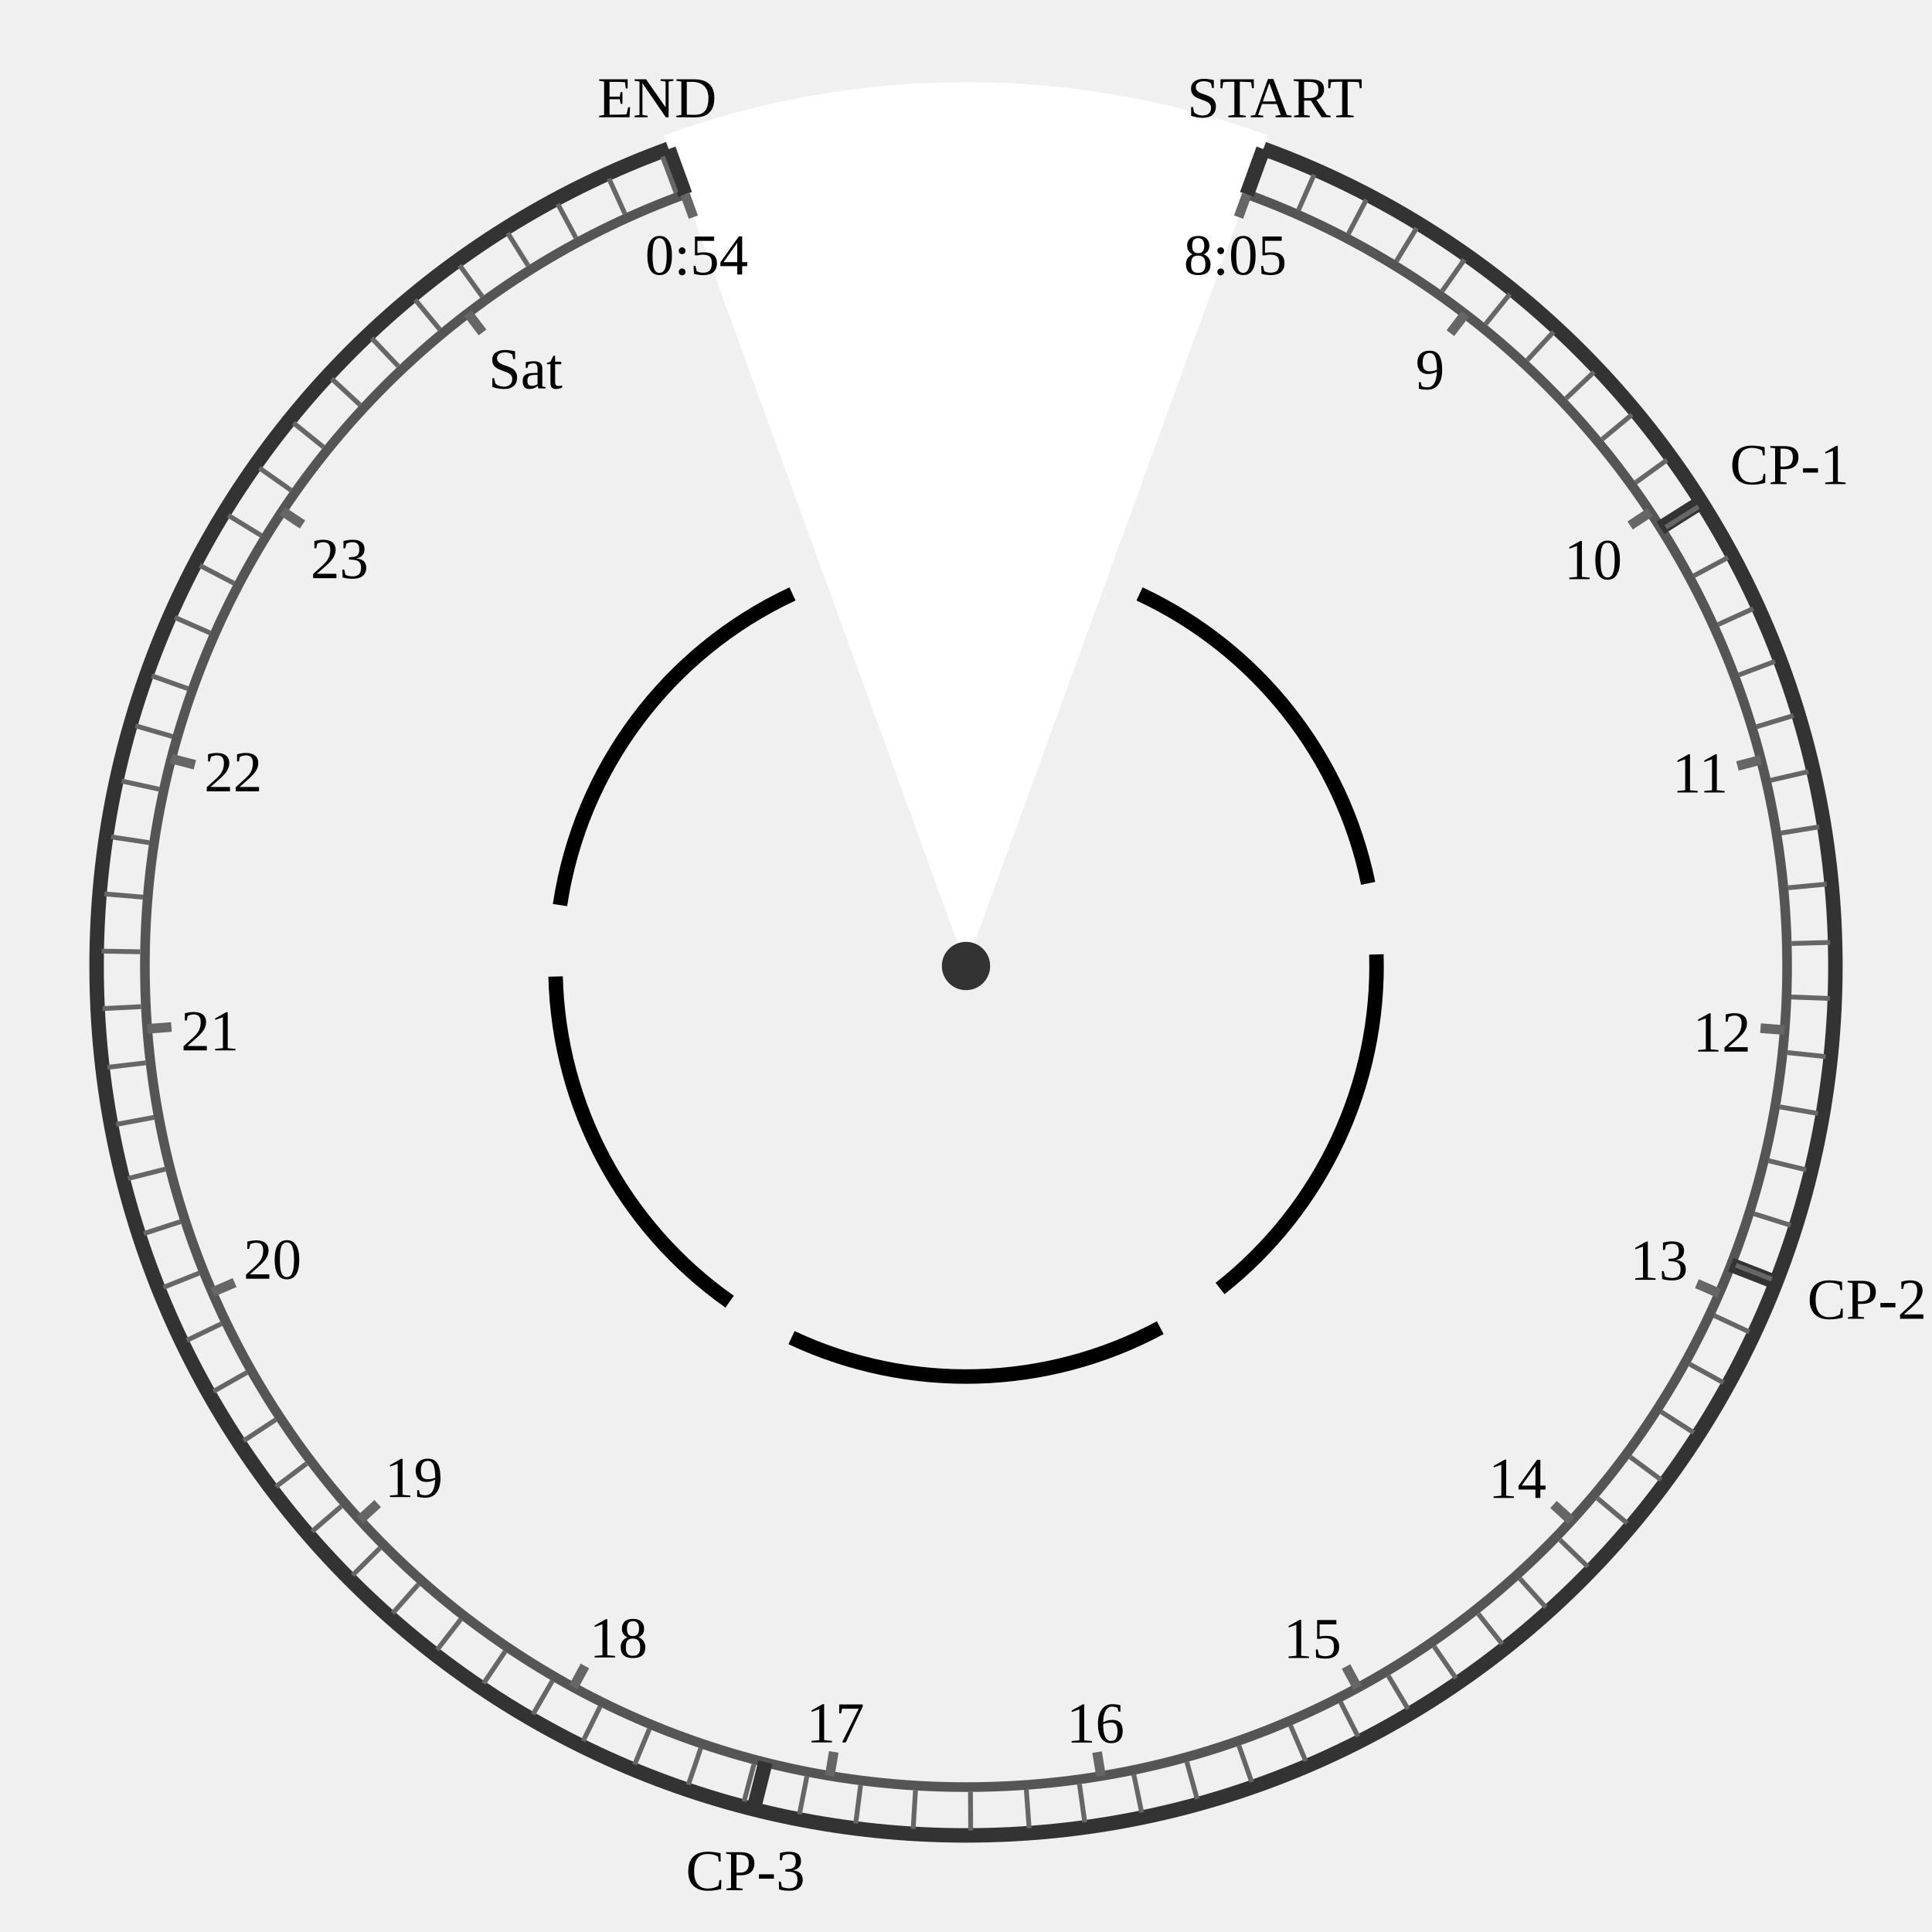
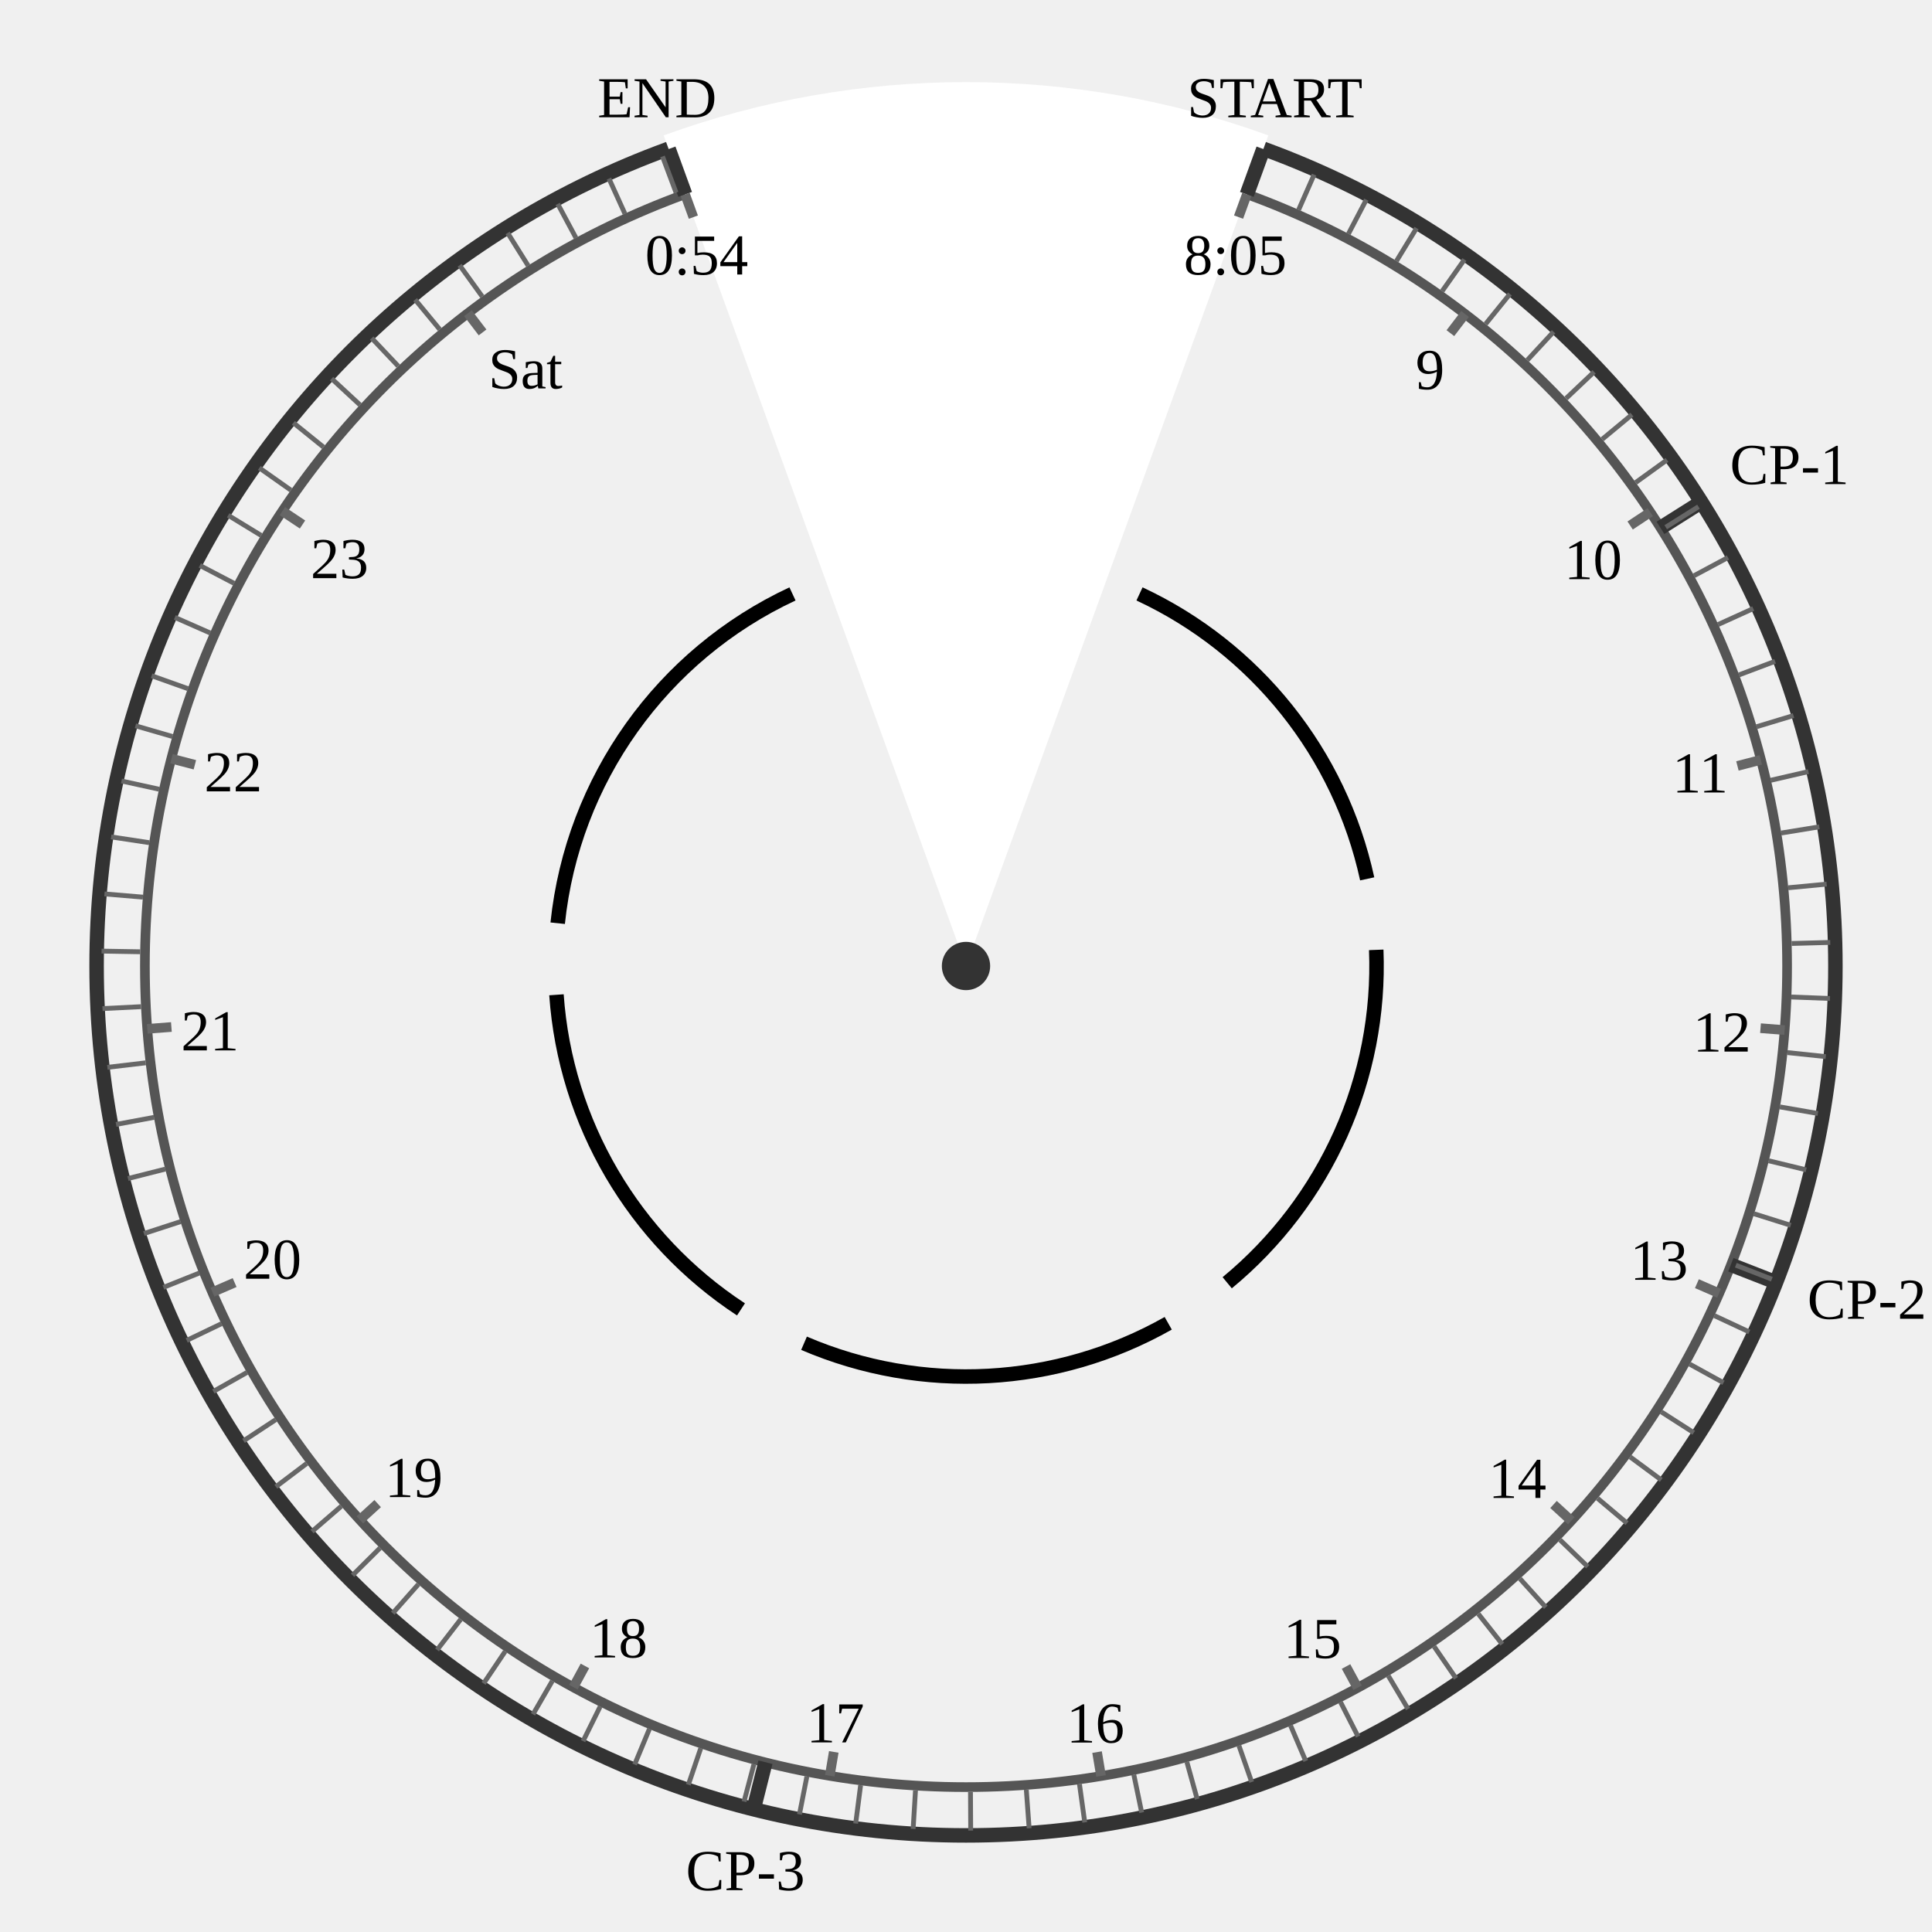
<svg xmlns="http://www.w3.org/2000/svg" height="400" viewBox="0 0 400 400" width="400">
  <g font-size="12" id="world" shape-rendering="geometricPrecision">
    <circle cx="200" cy="200" fill="#f0f0f0" r="180" stroke="#333" stroke-width="3" />
    <circle cx="200" cy="200" fill="#f0f0f0" r="170" stroke="#555" stroke-width="2" />
    <path d="M 200 200 L 137.41 28.036 A 183 183 0 0 1 262.59 28.036 Z" fill="white" stroke="white" stroke-width="0" />
    <g>
      <g transform="translate(200, 200)">
        <path d="M0,-170 L0,-180" stroke="#333" stroke-width="3" transform="rotate(20)" />
        <path d="M0,-170 L0,-180" stroke="#333" stroke-width="3" transform="rotate(57.75251)" />
        <path d="M0,-170 L0,-180" stroke="#333" stroke-width="3" transform="rotate(111.3354)" />
        <path d="M0,-170 L0,-180" stroke="#333" stroke-width="3" transform="rotate(194.1357)" />
        <path d="M0,-170 L0,-180" stroke="#333" stroke-width="3" transform="rotate(340)" />
        <path d="M0,-171 L0,-179" stroke="#666" stroke-width="1" transform="rotate(23.74393)" />
        <path d="M0,-171 L0,-179" stroke="#666" stroke-width="1" transform="rotate(27.58031)" />
        <path d="M0,-171 L0,-179" stroke="#666" stroke-width="1" transform="rotate(31.40852)" />
        <path d="M0,-171 L0,-179" stroke="#666" stroke-width="1" transform="rotate(35.20484)" />
        <path d="M0,-171 L0,-179" stroke="#666" stroke-width="1" transform="rotate(38.98573)" />
        <path d="M0,-171 L0,-179" stroke="#666" stroke-width="1" transform="rotate(42.81416)" />
        <path d="M0,-171 L0,-179" stroke="#666" stroke-width="1" transform="rotate(46.59371)" />
        <path d="M0,-171 L0,-179" stroke="#666" stroke-width="1" transform="rotate(50.37695)" />
        <path d="M0,-171 L0,-179" stroke="#666" stroke-width="1" transform="rotate(54.17246)" />
        <path d="M0,-171 L0,-179" stroke="#666" stroke-width="1" transform="rotate(57.91062)" />
        <path d="M0,-171 L0,-179" stroke="#666" stroke-width="1" transform="rotate(61.80384)" />
        <path d="M0,-171 L0,-179" stroke="#666" stroke-width="1" transform="rotate(65.58038)" />
        <path d="M0,-171 L0,-179" stroke="#666" stroke-width="1" transform="rotate(69.36377)" />
        <path d="M0,-171 L0,-179" stroke="#666" stroke-width="1" transform="rotate(73.16084)" />
        <path d="M0,-171 L0,-179" stroke="#666" stroke-width="1" transform="rotate(77.00436)" />
        <path d="M0,-171 L0,-179" stroke="#666" stroke-width="1" transform="rotate(80.7356)" />
        <path d="M0,-171 L0,-179" stroke="#666" stroke-width="1" transform="rotate(84.56457)" />
        <path d="M0,-171 L0,-179" stroke="#666" stroke-width="1" transform="rotate(88.43774)" />
        <path d="M0,-171 L0,-179" stroke="#666" stroke-width="1" transform="rotate(92.15199)" />
        <path d="M0,-171 L0,-179" stroke="#666" stroke-width="1" transform="rotate(96.01681)" />
        <path d="M0,-171 L0,-179" stroke="#666" stroke-width="1" transform="rotate(99.82163)" />
        <path d="M0,-171 L0,-179" stroke="#666" stroke-width="1" transform="rotate(103.6381)" />
        <path d="M0,-171 L0,-179" stroke="#666" stroke-width="1" transform="rotate(107.4538)" />
        <path d="M0,-171 L0,-179" stroke="#666" stroke-width="1" transform="rotate(111.239)" />
        <path d="M0,-171 L0,-179" stroke="#666" stroke-width="1" transform="rotate(115.0423)" />
        <path d="M0,-171 L0,-179" stroke="#666" stroke-width="1" transform="rotate(118.8172)" />
        <path d="M0,-171 L0,-179" stroke="#666" stroke-width="1" transform="rotate(122.6714)" />
        <path d="M0,-171 L0,-179" stroke="#666" stroke-width="1" transform="rotate(126.4709)" />
        <path d="M0,-171 L0,-179" stroke="#666" stroke-width="1" transform="rotate(130.126)" />
        <path d="M0,-171 L0,-179" stroke="#666" stroke-width="1" transform="rotate(134.0129)" />
        <path d="M0,-171 L0,-179" stroke="#666" stroke-width="1" transform="rotate(137.8824)" />
        <path d="M0,-171 L0,-179" stroke="#666" stroke-width="1" transform="rotate(141.6645)" />
        <path d="M0,-171 L0,-179" stroke="#666" stroke-width="1" transform="rotate(145.4756)" />
        <path d="M0,-171 L0,-179" stroke="#666" stroke-width="1" transform="rotate(149.2487)" />
        <path d="M0,-171 L0,-179" stroke="#666" stroke-width="1" transform="rotate(153.0322)" />
        <path d="M0,-171 L0,-179" stroke="#666" stroke-width="1" transform="rotate(156.8617)" />
        <path d="M0,-171 L0,-179" stroke="#666" stroke-width="1" transform="rotate(160.7054)" />
        <path d="M0,-171 L0,-179" stroke="#666" stroke-width="1" transform="rotate(164.4909)" />
        <path d="M0,-171 L0,-179" stroke="#666" stroke-width="1" transform="rotate(168.2757)" />
        <path d="M0,-171 L0,-179" stroke="#666" stroke-width="1" transform="rotate(172.1043)" />
        <path d="M0,-171 L0,-179" stroke="#666" stroke-width="1" transform="rotate(175.8119)" />
        <path d="M0,-171 L0,-179" stroke="#666" stroke-width="1" transform="rotate(179.6891)" />
        <path d="M0,-171 L0,-179" stroke="#666" stroke-width="1" transform="rotate(183.5056)" />
        <path d="M0,-171 L0,-179" stroke="#666" stroke-width="1" transform="rotate(187.3311)" />
        <path d="M0,-171 L0,-179" stroke="#666" stroke-width="1" transform="rotate(191.1073)" />
        <path d="M0,-171 L0,-179" stroke="#666" stroke-width="1" transform="rotate(194.8776)" />
        <path d="M0,-171 L0,-179" stroke="#666" stroke-width="1" transform="rotate(198.7319)" />
        <path d="M0,-171 L0,-179" stroke="#666" stroke-width="1" transform="rotate(202.5367)" />
        <path d="M0,-171 L0,-179" stroke="#666" stroke-width="1" transform="rotate(206.2901)" />
        <path d="M0,-171 L0,-179" stroke="#666" stroke-width="1" transform="rotate(210.0546)" />
        <path d="M0,-171 L0,-179" stroke="#666" stroke-width="1" transform="rotate(213.9151)" />
        <path d="M0,-171 L0,-179" stroke="#666" stroke-width="1" transform="rotate(217.7181)" />
        <path d="M0,-171 L0,-179" stroke="#666" stroke-width="1" transform="rotate(221.5315)" />
        <path d="M0,-171 L0,-179" stroke="#666" stroke-width="1" transform="rotate(225.1951)" />
        <path d="M0,-171 L0,-179" stroke="#666" stroke-width="1" transform="rotate(229.1488)" />
        <path d="M0,-171 L0,-179" stroke="#666" stroke-width="1" transform="rotate(232.9634)" />
        <path d="M0,-171 L0,-179" stroke="#666" stroke-width="1" transform="rotate(236.6854)" />
        <path d="M0,-171 L0,-179" stroke="#666" stroke-width="1" transform="rotate(240.5216)" />
        <path d="M0,-171 L0,-179" stroke="#666" stroke-width="1" transform="rotate(244.3382)" />
        <path d="M0,-171 L0,-179" stroke="#666" stroke-width="1" transform="rotate(248.1764)" />
        <path d="M0,-171 L0,-179" stroke="#666" stroke-width="1" transform="rotate(251.9726)" />
        <path d="M0,-171 L0,-179" stroke="#666" stroke-width="1" transform="rotate(255.7685)" />
        <path d="M0,-171 L0,-179" stroke="#666" stroke-width="1" transform="rotate(259.4415)" />
        <path d="M0,-171 L0,-179" stroke="#666" stroke-width="1" transform="rotate(263.2684)" />
        <path d="M0,-171 L0,-179" stroke="#666" stroke-width="1" transform="rotate(267.1766)" />
        <path d="M0,-171 L0,-179" stroke="#666" stroke-width="1" transform="rotate(270.987)" />
        <path d="M0,-171 L0,-179" stroke="#666" stroke-width="1" transform="rotate(274.7826)" />
        <path d="M0,-171 L0,-179" stroke="#666" stroke-width="1" transform="rotate(278.5872)" />
        <path d="M0,-171 L0,-179" stroke="#666" stroke-width="1" transform="rotate(282.3567)" />
        <path d="M0,-171 L0,-179" stroke="#666" stroke-width="1" transform="rotate(286.1308)" />
        <path d="M0,-171 L0,-179" stroke="#666" stroke-width="1" transform="rotate(289.6174)" />
        <path d="M0,-171 L0,-179" stroke="#666" stroke-width="1" transform="rotate(293.779)" />
        <path d="M0,-171 L0,-179" stroke="#666" stroke-width="1" transform="rotate(297.6018)" />
        <path d="M0,-171 L0,-179" stroke="#666" stroke-width="1" transform="rotate(301.4191)" />
        <path d="M0,-171 L0,-179" stroke="#666" stroke-width="1" transform="rotate(305.1771)" />
        <path d="M0,-171 L0,-179" stroke="#666" stroke-width="1" transform="rotate(308.9251)" />
        <path d="M0,-171 L0,-179" stroke="#666" stroke-width="1" transform="rotate(312.7971)" />
        <path d="M0,-171 L0,-179" stroke="#666" stroke-width="1" transform="rotate(316.5738)" />
        <path d="M0,-171 L0,-179" stroke="#666" stroke-width="1" transform="rotate(320.4203)" />
        <path d="M0,-171 L0,-179" stroke="#666" stroke-width="1" transform="rotate(324.1476)" />
        <path d="M0,-171 L0,-179" stroke="#666" stroke-width="1" transform="rotate(327.9857)" />
        <path d="M0,-171 L0,-179" stroke="#666" stroke-width="1" transform="rotate(331.8219)" />
        <path d="M0,-171 L0,-179" stroke="#666" stroke-width="1" transform="rotate(335.61)" />
        <path d="M0,-171 L0,-179" stroke="#666" stroke-width="1" transform="rotate(339.4488)" />
        <path d="M0,-165 L0,-170" stroke="#666" stroke-width="2" transform="rotate(20)" />
        <path d="M0,-165 L0,-170" stroke="#666" stroke-width="2" transform="rotate(37.43039)" />
        <path d="M0,-165 L0,-170" stroke="#666" stroke-width="2" transform="rotate(56.44535)" />
        <path d="M0,-165 L0,-170" stroke="#666" stroke-width="2" transform="rotate(75.46032)" />
        <path d="M0,-165 L0,-170" stroke="#666" stroke-width="2" transform="rotate(94.47528)" />
        <path d="M0,-165 L0,-170" stroke="#666" stroke-width="2" transform="rotate(113.4903)" />
        <path d="M0,-165 L0,-170" stroke="#666" stroke-width="2" transform="rotate(132.5052)" />
        <path d="M0,-165 L0,-170" stroke="#666" stroke-width="2" transform="rotate(151.5202)" />
        <path d="M0,-165 L0,-170" stroke="#666" stroke-width="2" transform="rotate(170.5351)" />
        <path d="M0,-165 L0,-170" stroke="#666" stroke-width="2" transform="rotate(189.5501)" />
        <path d="M0,-165 L0,-170" stroke="#666" stroke-width="2" transform="rotate(208.5651)" />
        <path d="M0,-165 L0,-170" stroke="#666" stroke-width="2" transform="rotate(227.58)" />
        <path d="M0,-165 L0,-170" stroke="#666" stroke-width="2" transform="rotate(246.595)" />
        <path d="M0,-165 L0,-170" stroke="#666" stroke-width="2" transform="rotate(265.61)" />
        <path d="M0,-165 L0,-170" stroke="#666" stroke-width="2" transform="rotate(284.6249)" />
        <path d="M0,-165 L0,-170" stroke="#666" stroke-width="2" transform="rotate(303.6399)" />
        <path d="M0,-165 L0,-170" stroke="#666" stroke-width="2" transform="rotate(322.6549)" />
        <path d="M0,-165 L0,-170" stroke="#666" stroke-width="2" transform="rotate(339.9955)" />
      </g>
      <g transform="translate(200, 200)">
        <text text-anchor="middle" x="63.958" y="-175.723">
START
</text>
        <text text-anchor="start" x="158.155" y="-99.779">
CP-1
</text>
        <text text-anchor="start" x="174.184" y="73.036">
CP-2
</text>
        <text text-anchor="middle" x="-45.669" y="191.338">
CP-3
</text>
        <text text-anchor="middle" x="-63.958" y="-175.723">
END
</text>
        <text text-anchor="middle" x="55.749" y="-143.17">
 8:05
</text>
        <text text-anchor="end" x="99.071" y="-119.437">
 9
</text>
        <text text-anchor="end" x="135.838" y="-80.095">
10
</text>
        <text text-anchor="end" x="157.78" y="-35.921">
11
</text>
        <text text-anchor="end" x="162.503" y="17.719">
12
</text>
        <text text-anchor="end" x="149.492" y="64.971">
13
</text>
        <text text-anchor="end" x="120.166" y="110.132">
14
</text>
        <text text-anchor="end" x="77.726" y="143.275">
15
</text>
        <text text-anchor="middle" x="26.804" y="160.781">
16
</text>
        <text text-anchor="middle" x="-27.043" y="160.741">
17
</text>
        <text text-anchor="start" x="-77.94" y="143.159">
18
</text>
        <text text-anchor="start" x="-120.33" y="109.953">
19
</text>
        <text text-anchor="start" x="-149.588" y="64.748">
20
</text>
        <text text-anchor="start" x="-162.522" y="17.477">
21
</text>
        <text text-anchor="start" x="-157.719" y="-36.156">
22
</text>
        <text text-anchor="start" x="-135.703" y="-80.297">
23
</text>
        <text text-anchor="start" x="-98.878" y="-119.584">
Sat
</text>
        <text text-anchor="middle" x="-55.761" y="-143.165">
 0:54
</text>
      </g>
      <g transform="translate(200, 200)">
        <g>
-           <path d="M 35.923 -77.036 M 35.923 -77.036 A 85 85 0 0 1 83.259 -17.116" fill="none" stroke="black" stroke-width="3" />
-           <path d="M 84.966 -2.398 M 84.966 -2.398 A 85 85 0 0 1 52.604 66.767" fill="none" stroke="black" stroke-width="3" />
+           <path d="M 35.923 -77.036 M 35.923 -77.036 A 85 85 0 0 1 83.063 -18.042" fill="none" stroke="black" stroke-width="3" />
+           <path d="M 84.934 -3.344 M 84.934 -3.344 A 85 85 0 0 1 54.078 65.579" fill="none" stroke="black" stroke-width="3" />
        </g>
        <g>
-           <path d="M 40.211 74.887 M 40.211 74.887 A 85 85 0 0 1 -36.124 76.942" fill="none" stroke="black" stroke-width="3" />
-           <path d="M -48.936 69.5 M -48.936 69.5 A 85 85 0 0 1 -84.972 2.176" fill="none" stroke="black" stroke-width="3" />
+           <path d="M 41.869 73.973 M 41.869 73.973 A 85 85 0 0 1 -33.533 78.106" fill="none" stroke="black" stroke-width="3" />
+           <path d="M -46.587 71.096 M -46.587 71.096 A 85 85 0 0 1 -84.791 5.958" fill="none" stroke="black" stroke-width="3" />
        </g>
        <g>
-           <path d="M -84.059 -12.612 M -84.059 -12.612 A 85 85 0 0 1 -35.923 -77.036" fill="none" stroke="black" stroke-width="3" />
+           <path d="M -84.537 -8.856 M -84.537 -8.856 A 85 85 0 0 1 -35.923 -77.036" fill="none" stroke="black" stroke-width="3" />
        </g>
      </g>
    </g>
    <circle cx="200" cy="200" fill="#333" r="5" />
  </g>
</svg>
